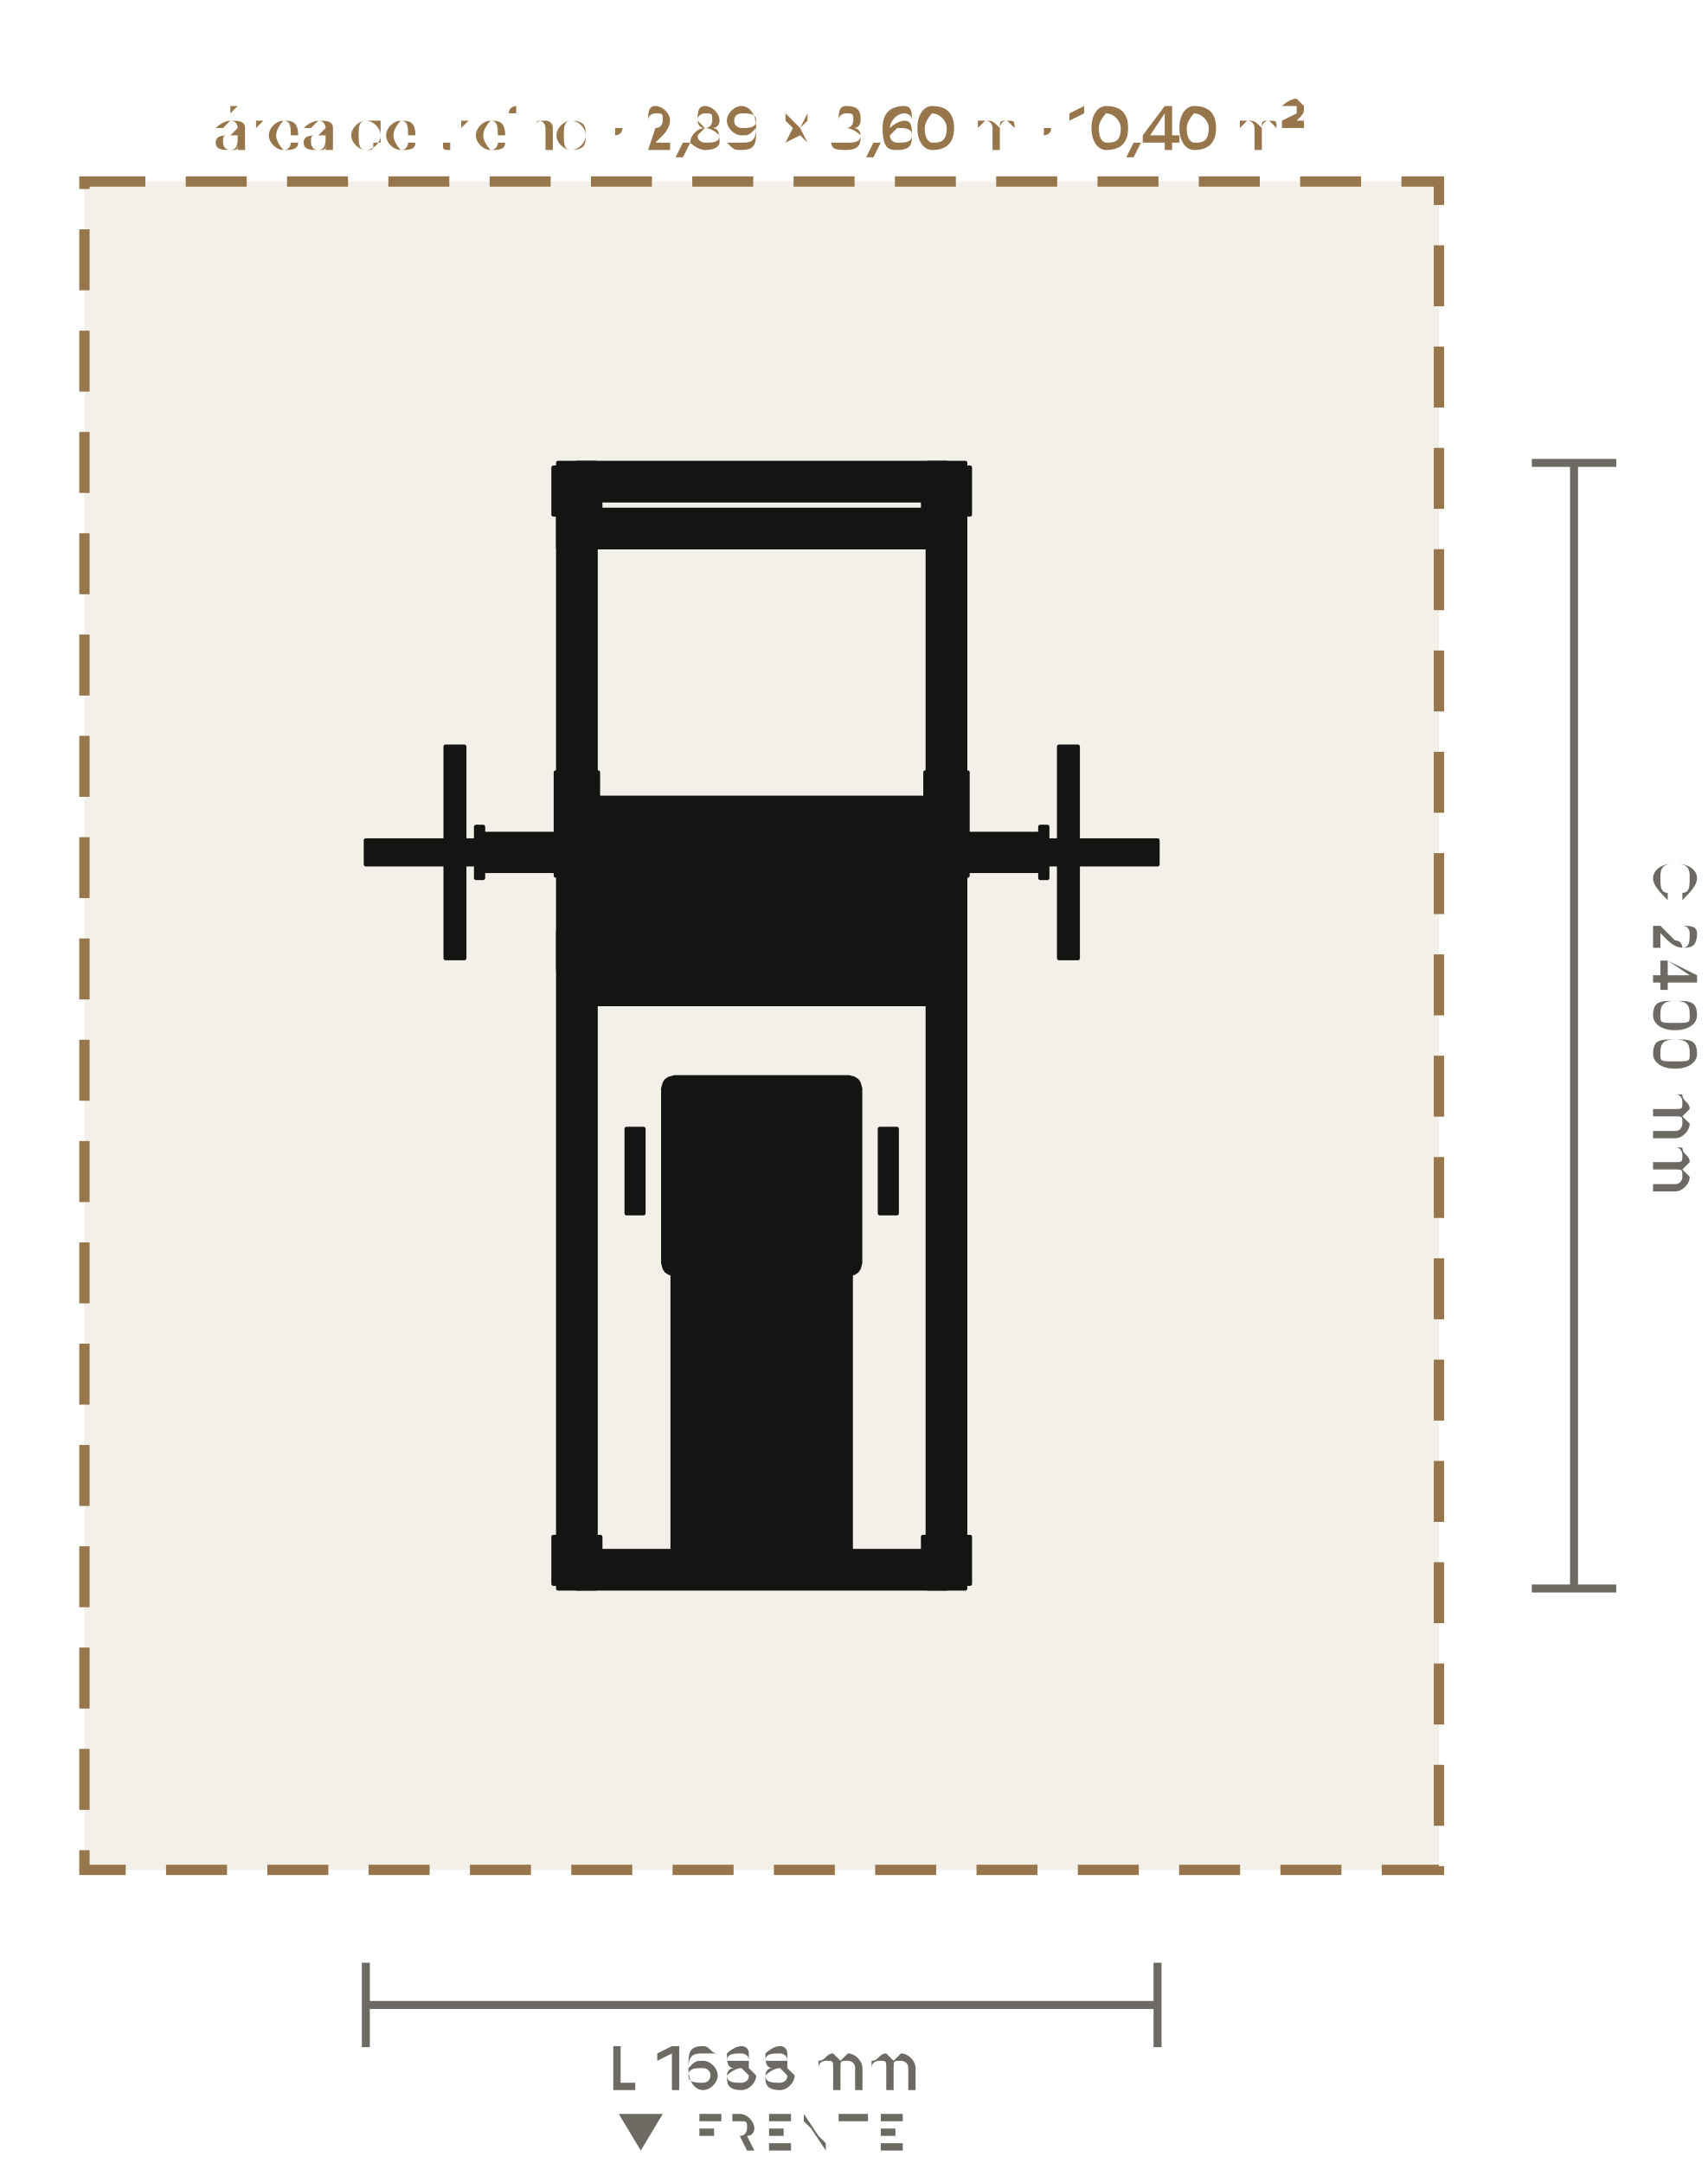
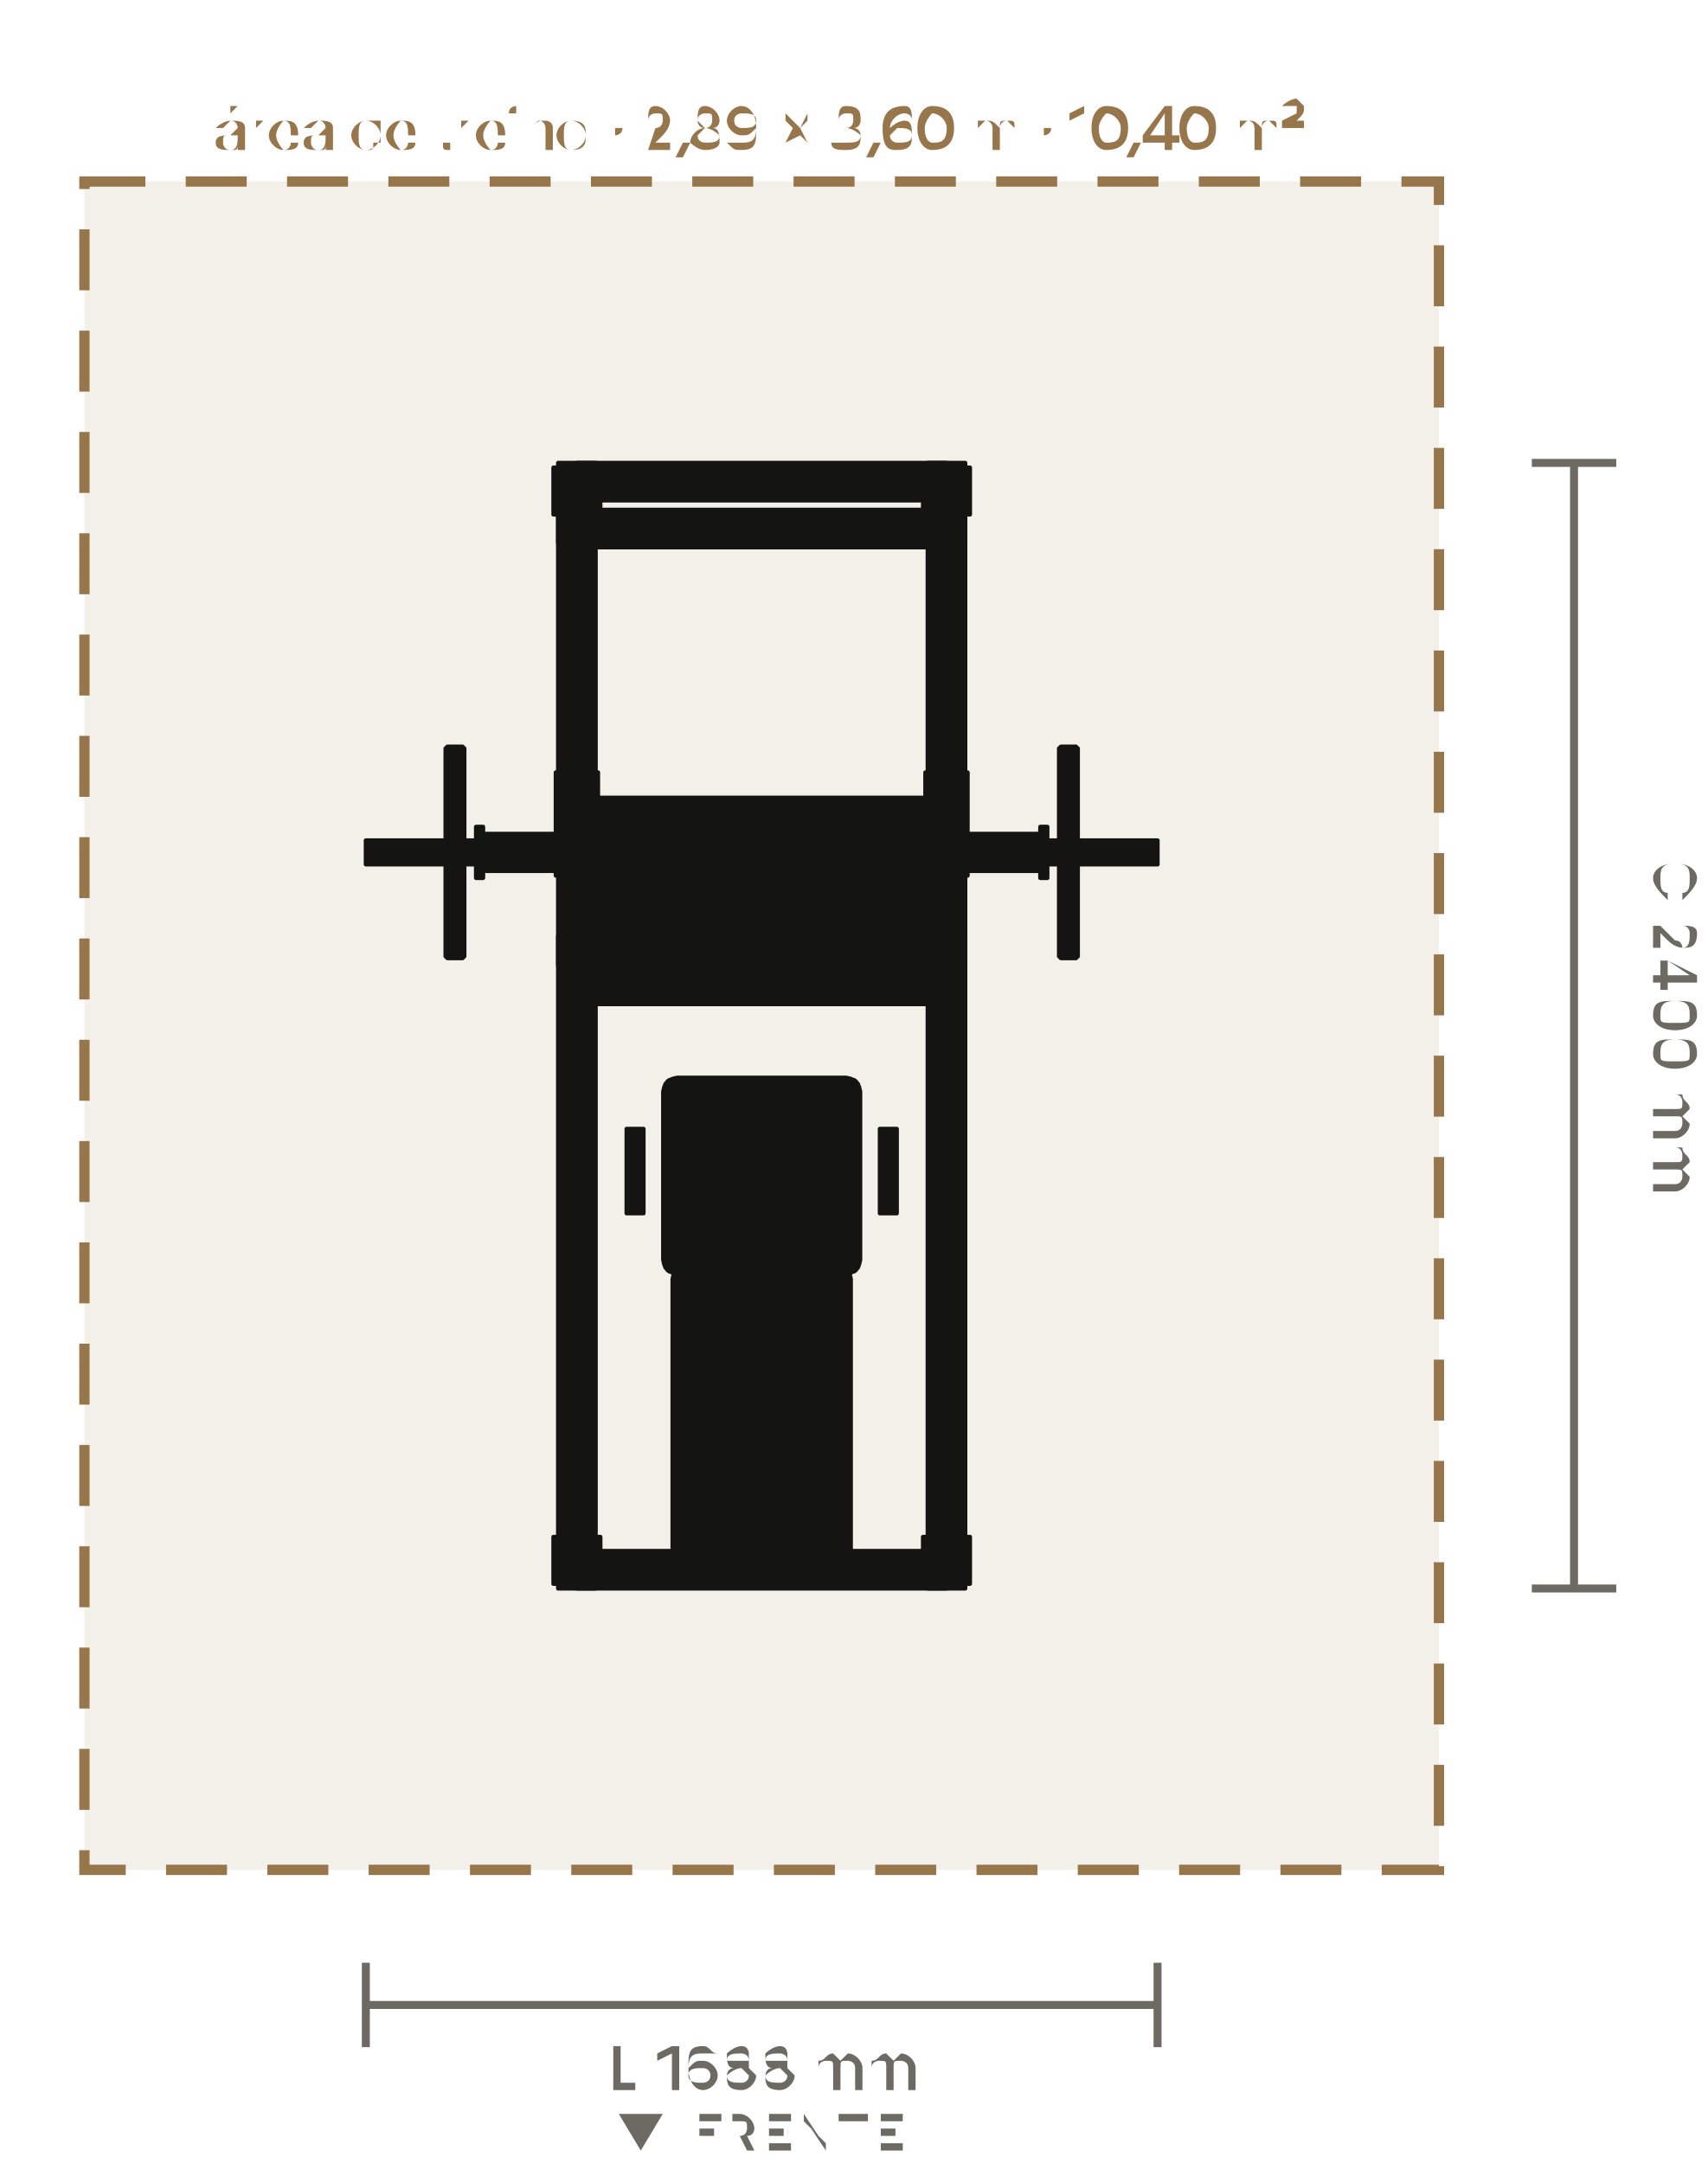
<svg xmlns="http://www.w3.org/2000/svg" viewBox="-1.624 -2.187 3.641 4.612" role="img" aria-label="Planta do Leg Press (LD-A034): 1688 × 2400 mm, com 60 cm de área de treino em volta" data-equipment="LD-A034" data-unit="m">
  <rect class="eq-zone" x="-1.444" y="-1.8" width="2.888" height="3.6" style="fill:#96764a;fill-opacity:.12;stroke:#96764a;stroke-width:0.022;stroke-dasharray:0.13 0.086" />
  <text class="eq-zone-label" x="0" y="-1.865" style="font-family:Barlow,Inter,Arial,sans-serif;font-size:0.123px;fill:#96764a;text-anchor:middle">área de treino · 2,89 × 3,60 m · 10,40 m²</text>
  <g class="eq-parts">
    <polygon class="eq-part" points="-0.434,-1.2 -0.354,-1.2 -0.354,1.2 -0.434,1.2" style="fill:#141413;stroke:#141413;stroke-width:0.009;stroke-linejoin:round" />
    <polygon class="eq-part" points="-0.444,-1.19 -0.344,-1.19 -0.344,-1.09 -0.444,-1.09" style="fill:#141413;stroke:#141413;stroke-width:0.009;stroke-linejoin:round" />
    <polygon class="eq-part" points="-0.444,1.09 -0.344,1.09 -0.344,1.19 -0.444,1.19" style="fill:#141413;stroke:#141413;stroke-width:0.009;stroke-linejoin:round" />
    <polygon class="eq-part" points="0.354,-1.2 0.434,-1.2 0.434,1.2 0.354,1.2" style="fill:#141413;stroke:#141413;stroke-width:0.009;stroke-linejoin:round" />
    <polygon class="eq-part" points="0.344,-1.19 0.444,-1.19 0.444,-1.09 0.344,-1.09" style="fill:#141413;stroke:#141413;stroke-width:0.009;stroke-linejoin:round" />
    <polygon class="eq-part" points="0.344,1.09 0.444,1.09 0.444,1.19 0.344,1.19" style="fill:#141413;stroke:#141413;stroke-width:0.009;stroke-linejoin:round" />
    <polygon class="eq-part" points="-0.394,-1.2 0.394,-1.2 0.394,-1.12 -0.394,-1.12" style="fill:#141413;stroke:#141413;stroke-width:0.009;stroke-linejoin:round" />
    <polygon class="eq-part" points="-0.394,1.12 0.394,1.12 0.394,1.2 -0.394,1.2" style="fill:#141413;stroke:#141413;stroke-width:0.009;stroke-linejoin:round" />
    <polygon class="eq-part" points="-0.394,-0.2 0.394,-0.2 0.394,-0.12 -0.394,-0.12" style="fill:#141413;stroke:#141413;stroke-width:0.009;stroke-linejoin:round" />
-     <polygon class="eq-part" points="-0.434,-1.1 -0.354,-1.1 -0.354,-1.02 -0.434,-1.02" style="fill:#141413;stroke:#141413;stroke-width:0.009;stroke-linejoin:round" />
-     <polygon class="eq-part" points="-0.434,-0.2 -0.354,-0.2 -0.354,-0.12 -0.434,-0.12" style="fill:#141413;stroke:#141413;stroke-width:0.009;stroke-linejoin:round" />
-     <polygon class="eq-part" points="-0.421,-1.06 -0.419,-1.068 -0.413,-1.075 -0.405,-1.079 -0.394,-1.081 -0.384,-1.079 -0.375,-1.075 -0.369,-1.068 -0.366,-1.06 -0.366,-0.16 -0.369,-0.152 -0.375,-0.145 -0.384,-0.141 -0.394,-0.139 -0.405,-0.141 -0.413,-0.145 -0.419,-0.152 -0.421,-0.16" style="fill:#141413;stroke:#141413;stroke-width:0.009;stroke-linejoin:round" />
-     <polygon class="eq-part" points="-0.419,-0.635 -0.369,-0.635 -0.369,-0.535 -0.419,-0.535" style="fill:#141413;stroke:#141413;stroke-width:0.009;stroke-linejoin:round" />
-     <polygon class="eq-part" points="0.354,-1.1 0.434,-1.1 0.434,-1.02 0.354,-1.02" style="fill:#141413;stroke:#141413;stroke-width:0.009;stroke-linejoin:round" />
-     <polygon class="eq-part" points="0.354,-0.2 0.434,-0.2 0.434,-0.12 0.354,-0.12" style="fill:#141413;stroke:#141413;stroke-width:0.009;stroke-linejoin:round" />
-     <polygon class="eq-part" points="0.366,-1.06 0.369,-1.068 0.375,-1.075 0.384,-1.079 0.394,-1.081 0.405,-1.079 0.413,-1.075 0.419,-1.068 0.421,-1.06 0.421,-0.16 0.419,-0.152 0.413,-0.145 0.405,-0.141 0.394,-0.139 0.384,-0.141 0.375,-0.145 0.369,-0.152 0.366,-0.16" style="fill:#141413;stroke:#141413;stroke-width:0.009;stroke-linejoin:round" />
-     <polygon class="eq-part" points="0.369,-0.635 0.419,-0.635 0.419,-0.535 0.369,-0.535" style="fill:#141413;stroke:#141413;stroke-width:0.009;stroke-linejoin:round" />
+     <polygon class="eq-part" points="-0.434,-1.088 -0.434,-1.091 -0.432,-1.094 -0.43,-1.097 -0.428,-1.098 -0.425,-1.1 -0.422,-1.1 -0.366,-1.1 -0.363,-1.1 -0.36,-1.098 -0.357,-1.097 -0.356,-1.094 -0.354,-1.091 -0.354,-1.088 -0.354,-1.032 -0.354,-1.029 -0.356,-1.026 -0.357,-1.024 -0.36,-1.022 -0.363,-1.02 -0.366,-1.02 -0.422,-1.02 -0.425,-1.02 -0.428,-1.022 -0.43,-1.024 -0.432,-1.026 -0.434,-1.029 -0.434,-1.032" style="fill:#141413;stroke:#141413;stroke-width:0.009;stroke-linejoin:round" />
+     <polygon class="eq-part" points="-0.434,-0.188 -0.434,-0.191 -0.432,-0.194 -0.43,-0.197 -0.428,-0.198 -0.425,-0.2 -0.422,-0.2 -0.366,-0.2 -0.363,-0.2 -0.36,-0.198 -0.357,-0.197 -0.356,-0.194 -0.354,-0.191 -0.354,-0.188 -0.354,-0.132 -0.354,-0.129 -0.356,-0.126 -0.357,-0.123 -0.36,-0.122 -0.363,-0.12 -0.366,-0.12 -0.422,-0.12 -0.425,-0.12 -0.428,-0.122 -0.43,-0.123 -0.432,-0.126 -0.434,-0.129 -0.434,-0.132" style="fill:#141413;stroke:#141413;stroke-width:0.009;stroke-linejoin:round" />
+     <polygon class="eq-part" points="-0.421,-1.06 -0.421,-1.065 -0.418,-1.07 -0.413,-1.075 -0.408,-1.078 -0.401,-1.08 -0.394,-1.081 -0.387,-1.08 -0.38,-1.078 -0.375,-1.075 -0.37,-1.07 -0.367,-1.065 -0.366,-1.06 -0.366,-0.16 -0.367,-0.155 -0.37,-0.15 -0.375,-0.145 -0.38,-0.142 -0.387,-0.14 -0.394,-0.139 -0.401,-0.14 -0.408,-0.142 -0.413,-0.145 -0.418,-0.15 -0.421,-0.155 -0.421,-0.16" style="fill:#141413;stroke:#141413;stroke-width:0.009;stroke-linejoin:round" />
+     <polygon class="eq-part" points="-0.419,-0.623 -0.419,-0.626 -0.417,-0.629 -0.415,-0.631 -0.413,-0.633 -0.41,-0.634 -0.407,-0.635 -0.381,-0.635 -0.378,-0.634 -0.375,-0.633 -0.372,-0.631 -0.371,-0.629 -0.369,-0.626 -0.369,-0.623 -0.369,-0.547 -0.369,-0.544 -0.371,-0.541 -0.372,-0.539 -0.375,-0.537 -0.378,-0.535 -0.381,-0.535 -0.407,-0.535 -0.41,-0.535 -0.413,-0.537 -0.415,-0.539 -0.417,-0.541 -0.419,-0.544 -0.419,-0.547" style="fill:#141413;stroke:#141413;stroke-width:0.009;stroke-linejoin:round" />
+     <polygon class="eq-part" points="0.354,-1.088 0.354,-1.091 0.356,-1.094 0.357,-1.097 0.36,-1.098 0.363,-1.1 0.366,-1.1 0.422,-1.1 0.425,-1.1 0.428,-1.098 0.43,-1.097 0.432,-1.094 0.434,-1.091 0.434,-1.088 0.434,-1.032 0.434,-1.029 0.432,-1.026 0.43,-1.024 0.428,-1.022 0.425,-1.02 0.422,-1.02 0.366,-1.02 0.363,-1.02 0.36,-1.022 0.357,-1.024 0.356,-1.026 0.354,-1.029 0.354,-1.032" style="fill:#141413;stroke:#141413;stroke-width:0.009;stroke-linejoin:round" />
+     <polygon class="eq-part" points="0.354,-0.188 0.354,-0.191 0.356,-0.194 0.357,-0.197 0.36,-0.198 0.363,-0.2 0.366,-0.2 0.422,-0.2 0.425,-0.2 0.428,-0.198 0.43,-0.197 0.432,-0.194 0.434,-0.191 0.434,-0.188 0.434,-0.132 0.434,-0.129 0.432,-0.126 0.43,-0.123 0.428,-0.122 0.425,-0.12 0.422,-0.12 0.366,-0.12 0.363,-0.12 0.36,-0.122 0.357,-0.123 0.356,-0.126 0.354,-0.129 0.354,-0.132" style="fill:#141413;stroke:#141413;stroke-width:0.009;stroke-linejoin:round" />
+     <polygon class="eq-part" points="0.366,-1.06 0.367,-1.065 0.37,-1.07 0.375,-1.075 0.38,-1.078 0.387,-1.08 0.394,-1.081 0.401,-1.08 0.408,-1.078 0.413,-1.075 0.418,-1.07 0.421,-1.065 0.421,-1.06 0.421,-0.16 0.421,-0.155 0.418,-0.15 0.413,-0.145 0.408,-0.142 0.401,-0.14 0.394,-0.139 0.387,-0.14 0.38,-0.142 0.375,-0.145 0.37,-0.15 0.367,-0.155 0.366,-0.16" style="fill:#141413;stroke:#141413;stroke-width:0.009;stroke-linejoin:round" />
+     <polygon class="eq-part" points="0.369,-0.623 0.369,-0.626 0.371,-0.629 0.372,-0.631 0.375,-0.633 0.378,-0.634 0.381,-0.635 0.407,-0.635 0.41,-0.634 0.413,-0.633 0.415,-0.631 0.417,-0.629 0.419,-0.626 0.419,-0.623 0.419,-0.547 0.419,-0.544 0.417,-0.541 0.415,-0.539 0.413,-0.537 0.41,-0.535 0.407,-0.535 0.381,-0.535 0.378,-0.535 0.375,-0.537 0.372,-0.539 0.371,-0.541 0.369,-0.544 0.369,-0.547" style="fill:#141413;stroke:#141413;stroke-width:0.009;stroke-linejoin:round" />
    <polygon class="eq-part" points="-0.394,-1.1 0.394,-1.1 0.394,-1.02 -0.394,-1.02" style="fill:#141413;stroke:#141413;stroke-width:0.009;stroke-linejoin:round" />
    <polygon class="eq-part" points="-0.594,-0.409 0.594,-0.409 0.594,-0.33 -0.594,-0.33" style="fill:#141413;stroke:#141413;stroke-width:0.009;stroke-linejoin:round" />
    <polygon class="eq-part" points="-0.439,-0.54 -0.349,-0.54 -0.349,-0.32 -0.439,-0.32" style="fill:#141413;stroke:#141413;stroke-width:0.009;stroke-linejoin:round" />
    <polygon class="eq-part" points="-0.609,-0.424 -0.594,-0.424 -0.594,-0.315 -0.609,-0.315" style="fill:#141413;stroke:#141413;stroke-width:0.009;stroke-linejoin:round" />
    <polygon class="eq-part" points="-0.844,-0.395 -0.609,-0.395 -0.609,-0.344 -0.844,-0.344" style="fill:#141413;stroke:#141413;stroke-width:0.009;stroke-linejoin:round" />
-     <polygon class="eq-part" points="-0.674,-0.595 -0.634,-0.595 -0.634,-0.144 -0.674,-0.144" style="fill:#141413;stroke:#141413;stroke-width:0.009;stroke-linejoin:round" />
+     <polygon class="eq-part" points="-0.674,-0.591 -0.67,-0.595 -0.638,-0.595 -0.634,-0.591 -0.634,-0.148 -0.638,-0.144 -0.67,-0.144 -0.674,-0.148" style="fill:#141413;stroke:#141413;stroke-width:0.009;stroke-linejoin:round" />
    <polygon class="eq-part" points="0.349,-0.54 0.439,-0.54 0.439,-0.32 0.349,-0.32" style="fill:#141413;stroke:#141413;stroke-width:0.009;stroke-linejoin:round" />
    <polygon class="eq-part" points="0.594,-0.424 0.609,-0.424 0.609,-0.315 0.594,-0.315" style="fill:#141413;stroke:#141413;stroke-width:0.009;stroke-linejoin:round" />
    <polygon class="eq-part" points="0.609,-0.395 0.844,-0.395 0.844,-0.344 0.609,-0.344" style="fill:#141413;stroke:#141413;stroke-width:0.009;stroke-linejoin:round" />
-     <polygon class="eq-part" points="0.634,-0.595 0.674,-0.595 0.674,-0.144 0.634,-0.144" style="fill:#141413;stroke:#141413;stroke-width:0.009;stroke-linejoin:round" />
+     <polygon class="eq-part" points="0.634,-0.591 0.638,-0.595 0.67,-0.595 0.674,-0.591 0.674,-0.148 0.67,-0.144 0.638,-0.144 0.634,-0.148" style="fill:#141413;stroke:#141413;stroke-width:0.009;stroke-linejoin:round" />
    <polygon class="eq-part" points="-0.36,-0.486 0.36,-0.486 0.36,-0.046 -0.36,-0.046" style="fill:#141413;stroke:#141413;stroke-width:0.009;stroke-linejoin:round" />
-     <polygon class="eq-part" points="-0.03,-0.389 0.03,-0.389 0.03,-0.267 -0.03,-0.267" style="fill:#141413;stroke:#141413;stroke-width:0.009;stroke-linejoin:round" />
-     <polygon class="eq-part" points="-0.21,0.134 -0.207,0.123 -0.203,0.117 -0.197,0.113 -0.186,0.11 0.186,0.11 0.197,0.113 0.203,0.117 0.207,0.123 0.21,0.134 0.21,0.506 0.207,0.517 0.203,0.523 0.197,0.527 0.186,0.53 -0.186,0.53 -0.197,0.527 -0.203,0.523 -0.207,0.517 -0.21,0.506" style="fill:#141413;stroke:#141413;stroke-width:0.009;stroke-linejoin:round" />
-     <polygon class="eq-part" points="-0.04,0.28 0.04,0.28 0.04,0.36 -0.04,0.36" style="fill:#141413;stroke:#141413;stroke-width:0.009;stroke-linejoin:round" />
+     <polygon class="eq-part" points="-0.03,-0.381 -0.03,-0.383 -0.028,-0.385 -0.026,-0.387 -0.024,-0.388 -0.021,-0.389 -0.018,-0.389 0.018,-0.389 0.021,-0.389 0.024,-0.388 0.026,-0.387 0.028,-0.385 0.03,-0.383 0.03,-0.381 0.03,-0.275 0.03,-0.273 0.028,-0.271 0.026,-0.269 0.024,-0.268 0.021,-0.267 0.018,-0.267 -0.018,-0.267 -0.021,-0.267 -0.024,-0.268 -0.026,-0.269 -0.028,-0.271 -0.03,-0.273 -0.03,-0.275" style="fill:#141413;stroke:#141413;stroke-width:0.009;stroke-linejoin:round" />
+     <polygon class="eq-part" points="-0.21,0.141 -0.208,0.132 -0.205,0.124 -0.201,0.12 -0.201,0.119 -0.197,0.116 -0.196,0.116 -0.189,0.113 -0.18,0.111 0.18,0.111 0.189,0.113 0.196,0.116 0.197,0.116 0.201,0.119 0.201,0.12 0.205,0.124 0.208,0.132 0.21,0.141 0.21,0.499 0.208,0.508 0.205,0.516 0.201,0.52 0.201,0.521 0.197,0.524 0.196,0.524 0.189,0.527 0.18,0.529 -0.18,0.529 -0.189,0.527 -0.196,0.524 -0.197,0.524 -0.201,0.521 -0.201,0.52 -0.205,0.516 -0.208,0.508 -0.21,0.499" style="fill:#141413;stroke:#141413;stroke-width:0.009;stroke-linejoin:round" />
+     <polygon class="eq-part" points="-0.04,0.292 -0.04,0.289 -0.038,0.286 -0.036,0.283 -0.034,0.282 -0.031,0.28 -0.028,0.28 0.028,0.28 0.031,0.28 0.034,0.282 0.036,0.283 0.038,0.286 0.04,0.289 0.04,0.292 0.04,0.348 0.04,0.351 0.038,0.354 0.036,0.356 0.034,0.358 0.031,0.36 0.028,0.36 -0.028,0.36 -0.031,0.36 -0.034,0.358 -0.036,0.356 -0.038,0.354 -0.04,0.351 -0.04,0.348" style="fill:#141413;stroke:#141413;stroke-width:0.009;stroke-linejoin:round" />
    <polygon class="eq-part" points="-0.288,0.22 -0.252,0.22 -0.252,0.4 -0.288,0.4" style="fill:#141413;stroke:#141413;stroke-width:0.009;stroke-linejoin:round" />
    <polygon class="eq-part" points="0.252,0.22 0.288,0.22 0.288,0.4 0.252,0.4" style="fill:#141413;stroke:#141413;stroke-width:0.009;stroke-linejoin:round" />
-     <polygon class="eq-part" points="-0.19,0.531 -0.187,0.522 -0.185,0.516 -0.181,0.512 -0.179,0.51 -0.175,0.508 -0.173,0.507 -0.165,0.506 0.165,0.506 0.173,0.507 0.175,0.508 0.179,0.51 0.181,0.512 0.185,0.516 0.187,0.522 0.19,0.531 0.19,1.139 0.187,1.148 0.185,1.154 0.181,1.158 0.179,1.16 0.175,1.162 0.173,1.163 0.165,1.164 -0.165,1.164 -0.173,1.163 -0.175,1.162 -0.179,1.16 -0.181,1.158 -0.185,1.154 -0.187,1.148 -0.19,1.139" style="fill:#141413;stroke:#141413;stroke-width:0.009;stroke-linejoin:round" />
-     <polygon class="eq-part" points="-0.04,0.788 0.04,0.788 0.04,1.038 -0.04,1.038" style="fill:#141413;stroke:#141413;stroke-width:0.009;stroke-linejoin:round" />
+     <polygon class="eq-part" points="-0.19,0.54 -0.188,0.532 -0.187,0.527 -0.184,0.521 -0.181,0.518 -0.178,0.515 -0.173,0.512 -0.166,0.509 -0.158,0.508 0.158,0.508 0.166,0.509 0.173,0.512 0.178,0.515 0.181,0.518 0.184,0.521 0.187,0.527 0.188,0.532 0.19,0.54 0.19,1.13 0.188,1.138 0.187,1.143 0.184,1.149 0.181,1.151 0.178,1.155 0.173,1.158 0.166,1.161 0.158,1.162 -0.158,1.162 -0.166,1.161 -0.173,1.158 -0.178,1.155 -0.181,1.151 -0.184,1.149 -0.187,1.143 -0.188,1.138 -0.19,1.13" style="fill:#141413;stroke:#141413;stroke-width:0.009;stroke-linejoin:round" />
+     <polygon class="eq-part" points="-0.04,0.8 -0.04,0.797 -0.038,0.794 -0.036,0.792 -0.034,0.79 -0.031,0.789 -0.028,0.788 0.028,0.788 0.031,0.789 0.034,0.79 0.036,0.792 0.038,0.794 0.04,0.797 0.04,0.8 0.04,1.027 0.04,1.03 0.038,1.032 0.036,1.035 0.034,1.037 0.031,1.038 0.028,1.038 -0.028,1.038 -0.031,1.038 -0.034,1.037 -0.036,1.035 -0.038,1.032 -0.04,1.03 -0.04,1.027" style="fill:#141413;stroke:#141413;stroke-width:0.009;stroke-linejoin:round" />
  </g>
  <line class="eq-dim" x1="-0.844" y1="2.088" x2="0.844" y2="2.088" style="stroke:#6d6a63;stroke-width:0.017" />
  <line class="eq-dim" x1="-0.844" y1="1.998" x2="-0.844" y2="2.178" style="stroke:#6d6a63;stroke-width:0.017" />
  <line class="eq-dim" x1="0.844" y1="1.998" x2="0.844" y2="2.178" style="stroke:#6d6a63;stroke-width:0.017" />
  <text class="eq-text" x="0" y="2.269" style="font-family:Barlow,Inter,Arial,sans-serif;font-size:0.13px;fill:#6d6a63;text-anchor:middle">L 1688 mm</text>
  <line class="eq-dim" x1="1.732" y1="-1.2" x2="1.732" y2="1.2" style="stroke:#6d6a63;stroke-width:0.017" />
  <line class="eq-dim" x1="1.642" y1="-1.2" x2="1.822" y2="-1.2" style="stroke:#6d6a63;stroke-width:0.017" />
  <line class="eq-dim" x1="1.642" y1="1.2" x2="1.822" y2="1.2" style="stroke:#6d6a63;stroke-width:0.017" />
  <text class="eq-text" x="1.901" y="0" transform="rotate(90 1.9005 0)" style="font-family:Barlow,Inter,Arial,sans-serif;font-size:0.13px;fill:#6d6a63;text-anchor:middle">C 2400 mm</text>
  <text class="eq-text" x="0" y="2.399" style="font-family:Barlow,Inter,Arial,sans-serif;font-size:0.13px;fill:#6d6a63;text-anchor:middle;font-size:0.104px;letter-spacing:.1em">▼ FRENTE</text>
</svg>
